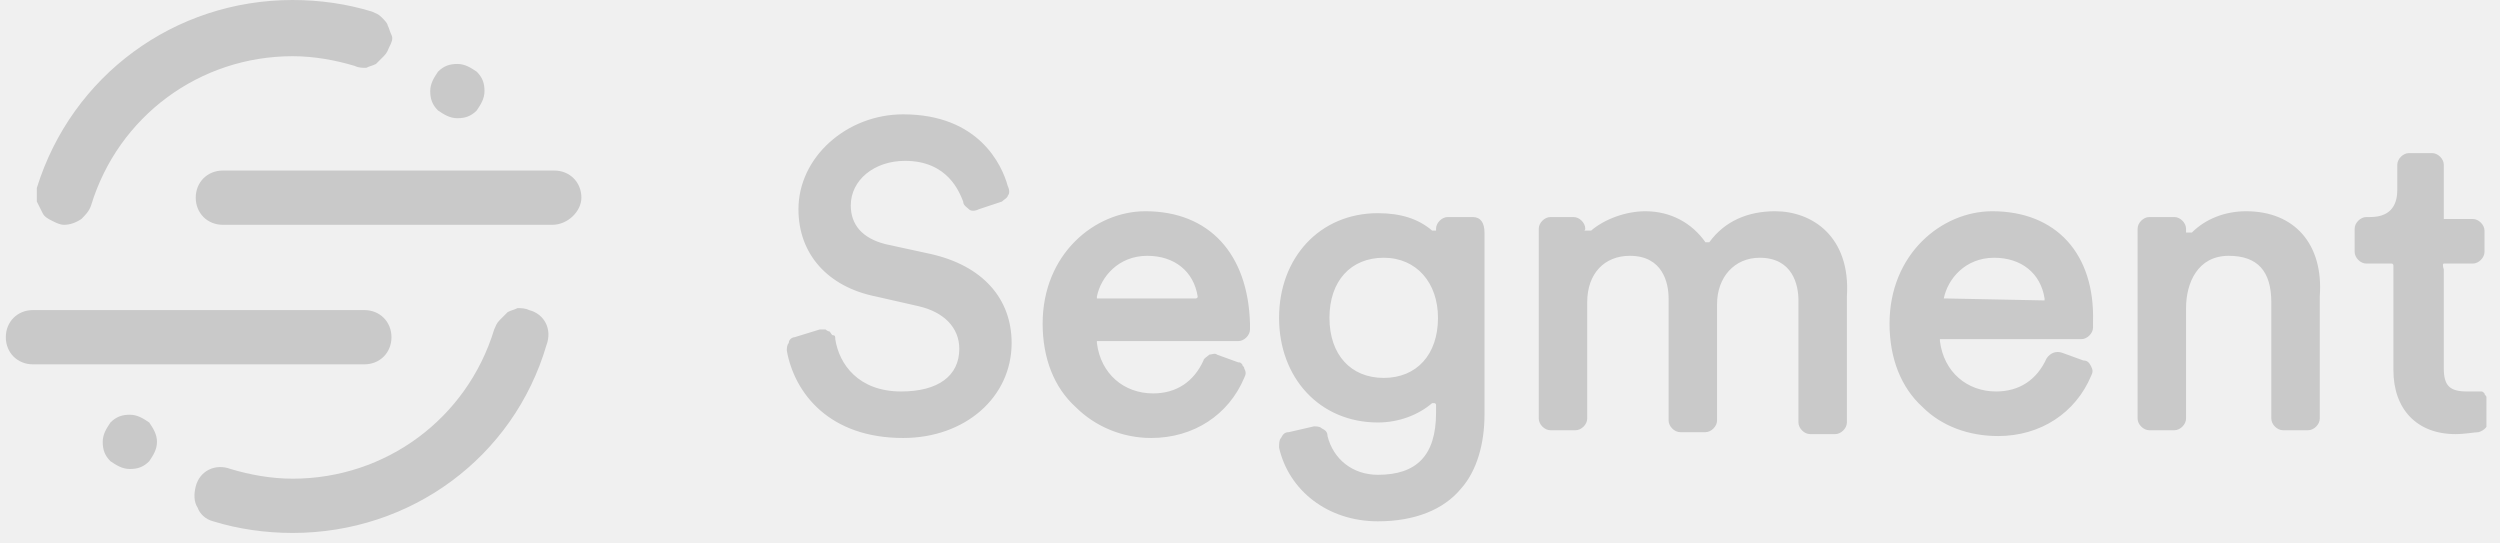
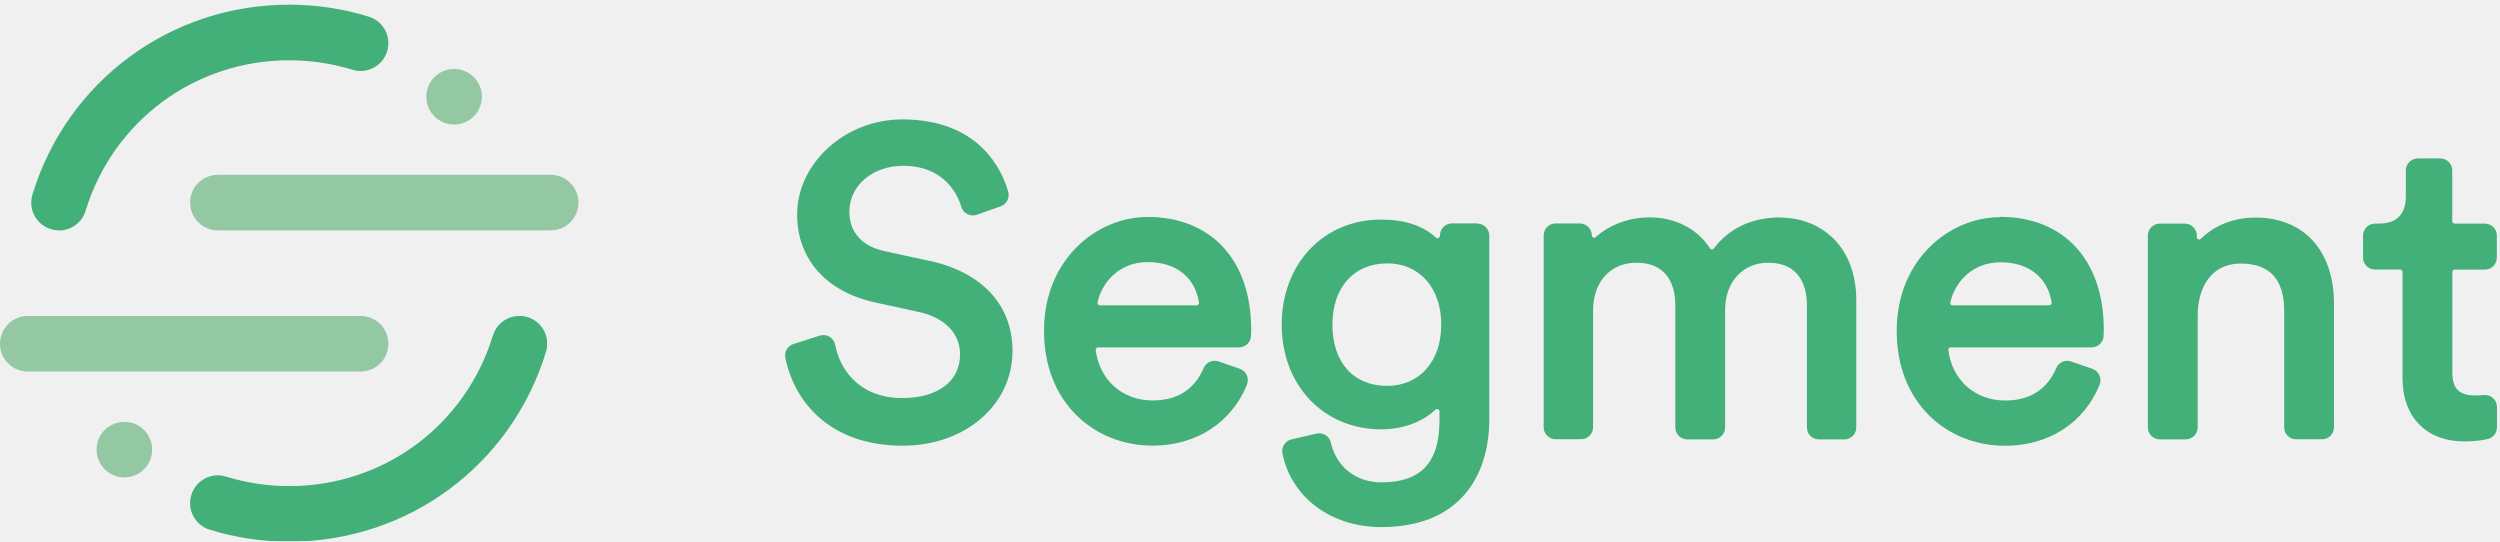
- <svg xmlns="http://www.w3.org/2000/svg" width="129" height="28" viewBox="0 0 129 28" fill="none">
-   <g clip-path="url(#clip0)">
-     <path fill-rule="evenodd" clip-rule="evenodd" d="M48 13.1L45.7 12.6C44.5 12.3 43.9 11.6 43.9 10.6C43.9 9.3 45.1 8.3 46.7 8.3C48.9 8.3 49.5 9.9 49.7 10.4C49.7 10.6 49.9 10.7 50 10.8C50.1 10.9 50.3 10.9 50.5 10.8L51.7 10.4C51.8 10.3 52 10.2 52 10.1C52.1 10 52.1 9.8 52 9.6C51.7 8.5 50.5 5.9 46.6 5.9C43.7 5.9 41.2 8.1 41.2 10.8C41.2 13.1 42.7 14.8 45.2 15.3L47.4 15.8C48.7 16.1 49.5 16.9 49.5 18C49.5 19.4 48.4 20.2 46.5 20.2C44.3 20.2 43.3 18.8 43.1 17.5C43.1 17.4 43.1 17.3 43 17.3C42.9 17.3 42.9 17.2 42.8 17.1C42.7 17.1 42.6 17 42.6 17C42.5 17 42.4 17 42.3 17L41 17.4C40.9 17.4 40.7 17.5 40.7 17.7C40.6 17.8 40.6 18 40.6 18.1C41 20.3 42.8 22.6 46.6 22.6C49.8 22.6 52.2 20.5 52.2 17.7C52.2 15.4 50.7 13.7 48 13.1ZM61.8 15.3C61.8 15.3 61.7 15.4 61.8 15.3C61.8 15.4 61.7 15.4 61.7 15.4C61.7 15.4 61.7 15.4 61.6 15.4H56.7C56.7 15.4 56.7 15.4 56.6 15.4C56.6 15.4 56.6 15.4 56.6 15.3C56.8 14.3 57.7 13.2 59.2 13.2C60.6 13.2 61.6 14 61.8 15.3ZM59.1 10.9C56.5 10.9 53.8 13.1 53.8 16.7C53.8 18.5 54.4 20 55.5 21C56.5 22 57.9 22.6 59.4 22.6C61.6 22.6 63.4 21.4 64.2 19.5C64.3 19.3 64.3 19.2 64.2 19C64.2 18.9 64.1 18.9 64.1 18.8C64 18.7 64 18.7 63.9 18.7L62.8 18.3C62.7 18.2 62.5 18.3 62.4 18.3C62.3 18.4 62.1 18.5 62.1 18.6C61.6 19.7 60.7 20.3 59.5 20.3C58 20.3 56.8 19.3 56.6 17.7C56.6 17.7 56.6 17.7 56.6 17.6C56.6 17.6 56.6 17.6 56.7 17.6H63.9C64.2 17.6 64.5 17.3 64.5 17C64.5 16.9 64.5 16.8 64.5 16.7C64.4 13.1 62.4 10.9 59.1 10.9ZM71.4 19.5C69.7 19.5 68.6 18.3 68.6 16.4C68.6 14.5 69.7 13.3 71.4 13.3C73.1 13.3 74.2 14.6 74.2 16.4C74.2 18.3 73.1 19.5 71.4 19.5ZM76 11.2H74.7C74.4 11.2 74.1 11.5 74.1 11.8C74.1 11.8 74.1 11.8 74.1 11.9C74.1 11.9 74.1 11.9 74 11.9H73.9C73.2 11.3 72.3 11 71.1 11C68.1 11 66 13.3 66 16.4C66 19.5 68.1 21.8 71.1 21.8C72.2 21.8 73.2 21.4 73.9 20.8H74C74 20.8 74.1 20.8 74.1 20.9V21.3C74.1 23.5 73.1 24.5 71.1 24.5C69.8 24.5 68.8 23.7 68.5 22.5C68.5 22.3 68.4 22.2 68.2 22.1C68.1 22 67.9 22 67.8 22L66.5 22.3C66.3 22.3 66.2 22.4 66.1 22.6C66 22.7 66 22.9 66 23.1C66.5 25.3 68.5 26.9 71.1 26.9C73 26.9 74.5 26.3 75.4 25.2C76.2 24.3 76.6 22.9 76.6 21.4V12C76.6 11.5 76.4 11.2 76 11.2ZM91.6 10.9C90.2 10.9 89 11.4 88.2 12.5C88.2 12.5 88.2 12.5 88.1 12.5C88.1 12.5 88.1 12.5 88 12.5C87.3 11.5 86.2 10.9 84.9 10.9C83.9 10.9 82.8 11.3 82.1 11.9C82.1 11.9 82.1 11.9 82 11.9C82 11.9 82 11.9 81.9 11.9C81.9 11.9 81.9 11.9 81.8 11.9C81.7 11.9 81.8 11.9 81.8 11.8C81.8 11.5 81.5 11.2 81.2 11.2H80C79.7 11.2 79.4 11.5 79.4 11.8V21.6C79.4 21.9 79.7 22.2 80 22.2H81.3C81.6 22.2 81.9 21.9 81.9 21.6V15.6C81.9 14.1 82.8 13.2 84.1 13.2C85.8 13.2 86.1 14.6 86.1 15.4V21.7C86.1 22 86.4 22.3 86.7 22.3H88C88.3 22.3 88.6 22 88.6 21.7V15.7C88.6 14.3 89.5 13.3 90.8 13.3C92.5 13.3 92.8 14.7 92.8 15.5V21.8C92.8 22.1 93.1 22.4 93.4 22.4H94.7C95 22.4 95.3 22.1 95.3 21.8V15.3C95.5 12.2 93.5 10.9 91.6 10.9ZM100.4 15.4C100.3 15.4 100.3 15.4 100.3 15.4C100.5 14.4 101.4 13.3 102.9 13.3C104.3 13.3 105.3 14.1 105.5 15.4V15.5C105.5 15.5 105.5 15.5 105.4 15.5L100.4 15.4ZM102.8 10.9C100.2 10.9 97.5 13.1 97.5 16.7C97.5 18.5 98.1 20 99.2 21C100.2 22 101.6 22.5 103.1 22.5C105.3 22.5 107.1 21.3 107.9 19.4C108 19.2 108 19.1 107.9 18.9C107.8 18.7 107.7 18.6 107.5 18.6L106.4 18.2C106.1 18.1 105.8 18.2 105.6 18.5C105.1 19.6 104.2 20.2 103 20.2C101.5 20.2 100.3 19.2 100.1 17.6C100.1 17.6 100.1 17.6 100.1 17.5C100.1 17.5 100.1 17.5 100.2 17.5H107.4C107.7 17.5 108 17.2 108 16.9C108 16.8 108 16.7 108 16.6C108.1 13.1 106.1 10.9 102.8 10.9ZM115.9 10.9C114.8 10.9 113.8 11.3 113.1 12C113.1 12 113.1 12 113 12C113 12 113 12 112.9 12C112.9 12 112.9 12 112.8 12C112.8 12 112.8 12 112.8 11.9V11.8C112.8 11.5 112.5 11.2 112.2 11.2H110.9C110.6 11.2 110.3 11.5 110.3 11.8V21.6C110.3 21.9 110.6 22.2 110.9 22.2H112.2C112.5 22.2 112.8 21.9 112.8 21.6V15.9C112.8 14.6 113.4 13.2 115 13.2C116.5 13.2 117.2 14 117.2 15.6V21.6C117.2 21.9 117.5 22.2 117.8 22.2H119.1C119.4 22.2 119.7 21.9 119.7 21.6V15.3C119.9 12.6 118.4 10.9 115.9 10.9ZM126.1 13.6H127.6C127.9 13.6 128.2 13.3 128.2 13V11.9C128.2 11.6 127.9 11.3 127.6 11.3H126.1V8.5C126.1 8.2 125.8 7.9 125.5 7.9H124.3C124 7.9 123.7 8.2 123.7 8.5V9.8C123.7 10.4 123.5 11.2 122.3 11.2H122.1C121.8 11.2 121.5 11.5 121.5 11.8V13C121.5 13.3 121.8 13.6 122.1 13.6H123.4C123.5 13.6 123.5 13.7 123.5 13.7V19.1C123.5 21.1 124.7 22.4 126.7 22.4C127.2 22.4 127.7 22.3 127.9 22.3C128.2 22.2 128.4 22 128.4 21.7V20.7C128.4 20.6 128.4 20.5 128.3 20.5C128.3 20.4 128.2 20.4 128.2 20.3C128.1 20.2 128.1 20.2 128 20.2C127.9 20.2 127.8 20.2 127.7 20.2C127.6 20.2 127.4 20.2 127.3 20.2C126.4 20.2 126.1 19.9 126.1 19V13.9C126 13.6 126.1 13.6 126.1 13.6Z" fill="#c9c9c9" />
-     <path fill-rule="evenodd" clip-rule="evenodd" d="M18.8 18.8H1.7C0.9 18.8 0.3 18.2 0.3 17.4C0.3 16.6 0.9 16 1.7 16H18.8C19.6 16 20.2 16.6 20.2 17.4C20.2 18.2 19.6 18.8 18.8 18.8Z" fill="#c9c9c9" />
-     <path fill-rule="evenodd" clip-rule="evenodd" d="M15.1 27.5C13.7 27.5 12.3 27.3 11 26.9C10.6 26.8 10.3 26.5 10.2 26.2C10 25.9 10 25.5 10.1 25.1C10.3 24.3 11.1 23.9 11.9 24.2C12.9 24.5 14 24.7 15.1 24.7C19.9 24.7 24.1 21.6 25.5 17C25.6 16.8 25.6 16.7 25.8 16.5C25.9 16.4 26.1 16.2 26.2 16.1C26.4 16 26.5 16 26.7 15.9C26.9 15.9 27.1 15.9 27.3 16C28.1 16.2 28.5 17 28.2 17.8C26.5 23.6 21.2 27.5 15.1 27.5Z" fill="#c9c9c9" />
-     <path fill-rule="evenodd" clip-rule="evenodd" d="M28.5 11.6H11.5C10.7 11.6 10.1 11 10.1 10.2C10.1 9.4 10.7 8.8 11.5 8.8H28.6C29.4 8.8 30 9.4 30 10.2C30 10.9 29.3 11.6 28.5 11.6Z" fill="#c9c9c9" />
-     <path fill-rule="evenodd" clip-rule="evenodd" d="M3.3 11.6C3.1 11.6 2.9 11.5 2.7 11.4C2.5 11.3 2.3 11.2 2.2 11C2.1 10.8 2 10.6 1.9 10.4C1.9 10.2 1.9 10 1.9 9.7C3.7 3.9 9 0 15.1 0C16.5 0 17.9 0.2 19.2 0.6C19.4 0.7 19.5 0.7 19.7 0.9C19.8 1 20 1.2 20 1.3C20.1 1.5 20.1 1.6 20.2 1.8C20.3 2 20.2 2.2 20.1 2.4C20 2.6 20 2.7 19.8 2.9C19.7 3 19.5 3.2 19.4 3.3C19.2 3.4 19.1 3.4 18.9 3.5C18.7 3.5 18.5 3.5 18.3 3.4C17.3 3.1 16.2 2.9 15.1 2.9C10.3 2.9 6.1 6 4.7 10.6C4.6 10.9 4.4 11.1 4.2 11.3C3.9 11.5 3.6 11.6 3.3 11.6Z" fill="#c9c9c9" />
-     <path fill-rule="evenodd" clip-rule="evenodd" d="M25 4.7C25 5.1 24.8 5.4 24.6 5.7C24.3 6 24 6.1 23.6 6.1C23.2 6.1 22.9 5.9 22.6 5.7C22.3 5.4 22.2 5.1 22.2 4.7C22.2 4.3 22.4 4 22.6 3.7C22.9 3.4 23.2 3.3 23.6 3.3C24 3.3 24.3 3.5 24.6 3.7C24.9 4 25 4.3 25 4.7ZM8.1 22.8C8.1 23.2 7.9 23.5 7.7 23.8C7.4 24.1 7.1 24.2 6.7 24.2C6.3 24.2 6 24 5.7 23.8C5.4 23.5 5.3 23.2 5.3 22.8C5.3 22.4 5.5 22.1 5.7 21.8C6 21.5 6.3 21.4 6.7 21.4C7.1 21.4 7.4 21.6 7.7 21.8C7.9 22.1 8.1 22.4 8.1 22.8Z" fill="#c9c9c9" />
+ <svg xmlns="http://www.w3.org/2000/svg" xmlns:xlink="http://www.w3.org/1999/xlink" width="360" height="78" viewBox="0 0 360 78">
+   <defs>
+     <path id="a" d="M78.802 32.94H0V.495h78.802z" />
+   </defs>
+   <g fill="none" fill-rule="evenodd">
+     <path d="M133.932 37.586l-6.545-1.42c-3.275-.71-5.078-2.73-5.078-5.69 0-3.762 3.34-6.6 7.77-6.6 6.13 0 7.94 4.51 8.35 5.894.13.46.45.85.88 1.065.42.215.89.247 1.34.09l3.45-1.217a1.725 1.725 0 0 0 1.08-2.104c-.89-3.13-4.16-10.41-15.25-10.41-8.21 0-15.14 6.28-15.14 13.715 0 6.39 4.193 11.11 11.22 12.64l6.24 1.36c3.756.79 6 3.08 6 6.12 0 3.88-3.19 6.29-8.33 6.29-6.04 0-8.95-3.96-9.66-7.67a1.718 1.718 0 0 0-2.21-1.32l-3.79 1.21a1.692 1.692 0 0 0-1.17 1.93c1.18 6.15 6.233 12.71 16.9 12.71 9.014 0 15.812-5.87 15.812-13.65 0-6.57-4.336-11.29-11.9-12.96m38.752 6c.02.13-.04.23-.08.27a.35.35 0 0 1-.275.13h-13.9a.364.364 0 0 1-.287-.14.314.314 0 0 1-.07-.27c.635-2.898 3.12-5.82 7.24-5.82 4.047 0 6.8 2.17 7.365 5.813zm-7.426-12.32c-7.32 0-14.89 6.12-14.89 16.37 0 4.94 1.62 9.16 4.69 12.19 2.844 2.81 6.73 4.36 10.94 4.36 6.27 0 11.35-3.276 13.59-8.76.18-.45.17-.95-.024-1.39a1.704 1.704 0 0 0-1.005-.916l-3.06-1.06a1.72 1.72 0 0 0-2.137.943c-1.32 3.11-3.8 4.68-7.37 4.68-4.32 0-7.61-2.91-8.18-7.243a.324.324 0 0 1 .085-.27c.04-.05.13-.13.27-.13h20.284c.91 0 1.67-.71 1.72-1.616.02-.29.03-.61.03-.926 0-10.02-5.73-16.243-14.95-16.243zm34.54 24.32c-4.87 0-7.9-3.38-7.9-8.82 0-5.36 3.1-8.824 7.9-8.824 4.65 0 7.774 3.54 7.774 8.82 0 5.274-3.126 8.82-7.775 8.82zm12.98-23.4h-3.67c-.95 0-1.725.773-1.725 1.77a.36.36 0 0 1-.22.33c-.07.03-.21.07-.336-.05-1.89-1.728-4.55-2.605-7.9-2.605-8.303 0-14.33 6.37-14.33 15.14 0 8.732 6.027 15.07 14.33 15.07 3.07 0 5.85-1.008 7.83-2.838.13-.12.27-.09.34-.06.05.02.22.11.22.33v1.26c0 6.1-2.67 8.945-8.39 8.945-3.63 0-6.48-2.25-7.25-5.728-.1-.45-.37-.83-.76-1.073s-.86-.32-1.31-.22l-3.604.83a1.736 1.736 0 0 0-1.294 2.06c1.29 6.32 7.006 10.57 14.21 10.57 5.37 0 9.46-1.635 12.16-4.86 2.23-2.666 3.41-6.367 3.41-10.703V33.92c0-.95-.77-1.72-1.72-1.72zm43.63-.864c-4.06 0-7.363 1.532-9.554 4.44a.38.38 0 0 1-.335.164.275.275 0 0 1-.24-.135c-1.837-2.84-5.008-4.47-8.7-4.47-2.937 0-5.76 1.032-7.748 2.835a.33.33 0 0 1-.38.07.323.323 0 0 1-.2-.312c0-.95-.774-1.72-1.724-1.72h-3.486c-.95 0-1.72.77-1.72 1.72v27.63c0 .95.774 1.722 1.724 1.722h3.67c.95 0 1.72-.776 1.72-1.726V44.68c0-4.093 2.5-6.844 6.23-6.844 4.88 0 5.61 3.827 5.61 6.107v17.61c0 .95.77 1.72 1.72 1.72h3.733c.95 0 1.72-.774 1.72-1.724V44.62c0-3.996 2.54-6.786 6.17-6.786 4.883 0 5.61 3.83 5.61 6.11v17.61c0 .95.77 1.72 1.72 1.72h3.67c.95 0 1.72-.774 1.72-1.724V43.32c0-8.28-5.49-11.983-10.93-11.983m24.81 12.656a.37.37 0 0 1-.287-.138.314.314 0 0 1-.066-.266c.636-2.9 3.12-5.82 7.244-5.82 4.046 0 6.8 2.17 7.364 5.81.02.13-.043.23-.08.27a.389.389 0 0 1-.275.12h-13.9zm6.83-12.72c-7.32 0-14.89 6.124-14.89 16.37 0 4.946 1.62 9.163 4.686 12.196 2.84 2.81 6.72 4.35 10.94 4.35 6.26 0 11.34-3.28 13.59-8.77.18-.45.17-.95-.03-1.39-.2-.44-.56-.76-1.01-.92l-3.06-1.058c-.85-.293-1.79.12-2.138.942-1.32 3.102-3.8 4.68-7.37 4.68-4.32 0-7.61-2.916-8.18-7.25a.34.34 0 0 1 .08-.276c.04-.05.13-.125.27-.125h20.29c.91 0 1.667-.71 1.72-1.617.017-.29.03-.61.03-.93 0-10.02-5.73-16.25-14.95-16.25zm36.77.063c-3.105 0-5.827 1.058-7.87 3.06a.33.33 0 0 1-.366.07.35.35 0 0 1-.21-.324v-.22c0-.95-.774-1.72-1.724-1.72h-3.6c-.95 0-1.724.77-1.724 1.72v27.625c0 .95.77 1.723 1.72 1.723h3.73c.95 0 1.725-.775 1.725-1.725V45.418c0-3.608 1.635-7.464 6.23-7.464 4.13 0 6.226 2.283 6.226 6.785v16.8c0 .95.77 1.72 1.72 1.72h3.73c.95 0 1.722-.78 1.722-1.73V43.75c0-7.66-4.338-12.42-11.31-12.42m28.69 7.488h4.35c.95 0 1.72-.775 1.72-1.724V33.92c0-.95-.77-1.72-1.72-1.72h-4.35a.35.35 0 0 1-.35-.35v-7.314c0-.95-.776-1.722-1.725-1.722h-3.24c-.95 0-1.72.772-1.72 1.722v3.78c0 1.77-.678 3.883-3.888 3.883H342c-.95 0-1.72.77-1.72 1.72v3.17c0 .95.773 1.72 1.72 1.72h3.61c.195 0 .35.15.35.35v15.27c0 5.64 3.435 9.14 8.96 9.14 1.54 0 2.738-.22 3.315-.35.78-.18 1.328-.87 1.328-1.68V58.6a1.725 1.725 0 0 0-1.908-1.713c-.39.04-.768.063-1.064.063-2.51 0-3.45-.92-3.45-3.39v-14.4c0-.192.16-.348.35-.348" fill="#43AF79" />
+     <g transform="translate(0 45)">
+       <mask id="b" fill="#fff">
+         <use xlink:href="#a" />
+       </mask>
+       <path d="M51.926 8.497H4c-2.21 0-4-1.79-4-4s1.79-4 4-4h47.926c2.21 0 4 1.79 4 4s-1.79 4-4 4" fill="#93C8A2" mask="url(#b)" />
+       <path d="M41.65 33c-3.904 0-7.76-.58-11.46-1.727a4 4 0 0 1-2.637-5.004c.654-2.12 2.9-3.3 5.005-2.64 2.932.91 5.99 1.37 9.092 1.37 13.573 0 25.358-8.71 29.327-21.68a3.995 3.995 0 0 1 4.995-2.65c2.112.64 3.3 2.88 2.654 4.99C73.622 22.01 58.762 33 41.65 33" fill="#43AF79" mask="url(#b)" />
+     </g>
+     <path d="M79.3 33.175H31.376c-2.21 0-4-1.79-4-4s1.79-4 4-4H79.3c2.21 0 4 1.79 4 4s-1.79 4-4 4" fill="#93C8A2" />
+     <path d="M8.5 33.176a4 4 0 0 1-3.825-5.172C9.68 11.654 24.54.672 41.65.672c3.907 0 7.763.58 11.46 1.728a4 4 0 0 1 2.637 5.005 3.995 3.995 0 0 1-5.005 2.636c-2.93-.9-5.99-1.36-9.092-1.36-13.57 0-25.357 8.71-29.326 21.68a4.003 4.003 0 0 1-3.823 2.83" fill="#43AF79" />
+     <path d="M69.392 13.932a4 4 0 1 1-8 0 4 4 0 0 1 8 0M21.907 64.746a4 4 0 1 1-8 0 4 4 0 0 1 8 0" fill="#93C8A2" />
  </g>
-   <defs>
-     <clipPath id="clip0">
-       <rect x="0.3" width="128" height="28" fill="white" />
-     </clipPath>
-   </defs>
</svg>
